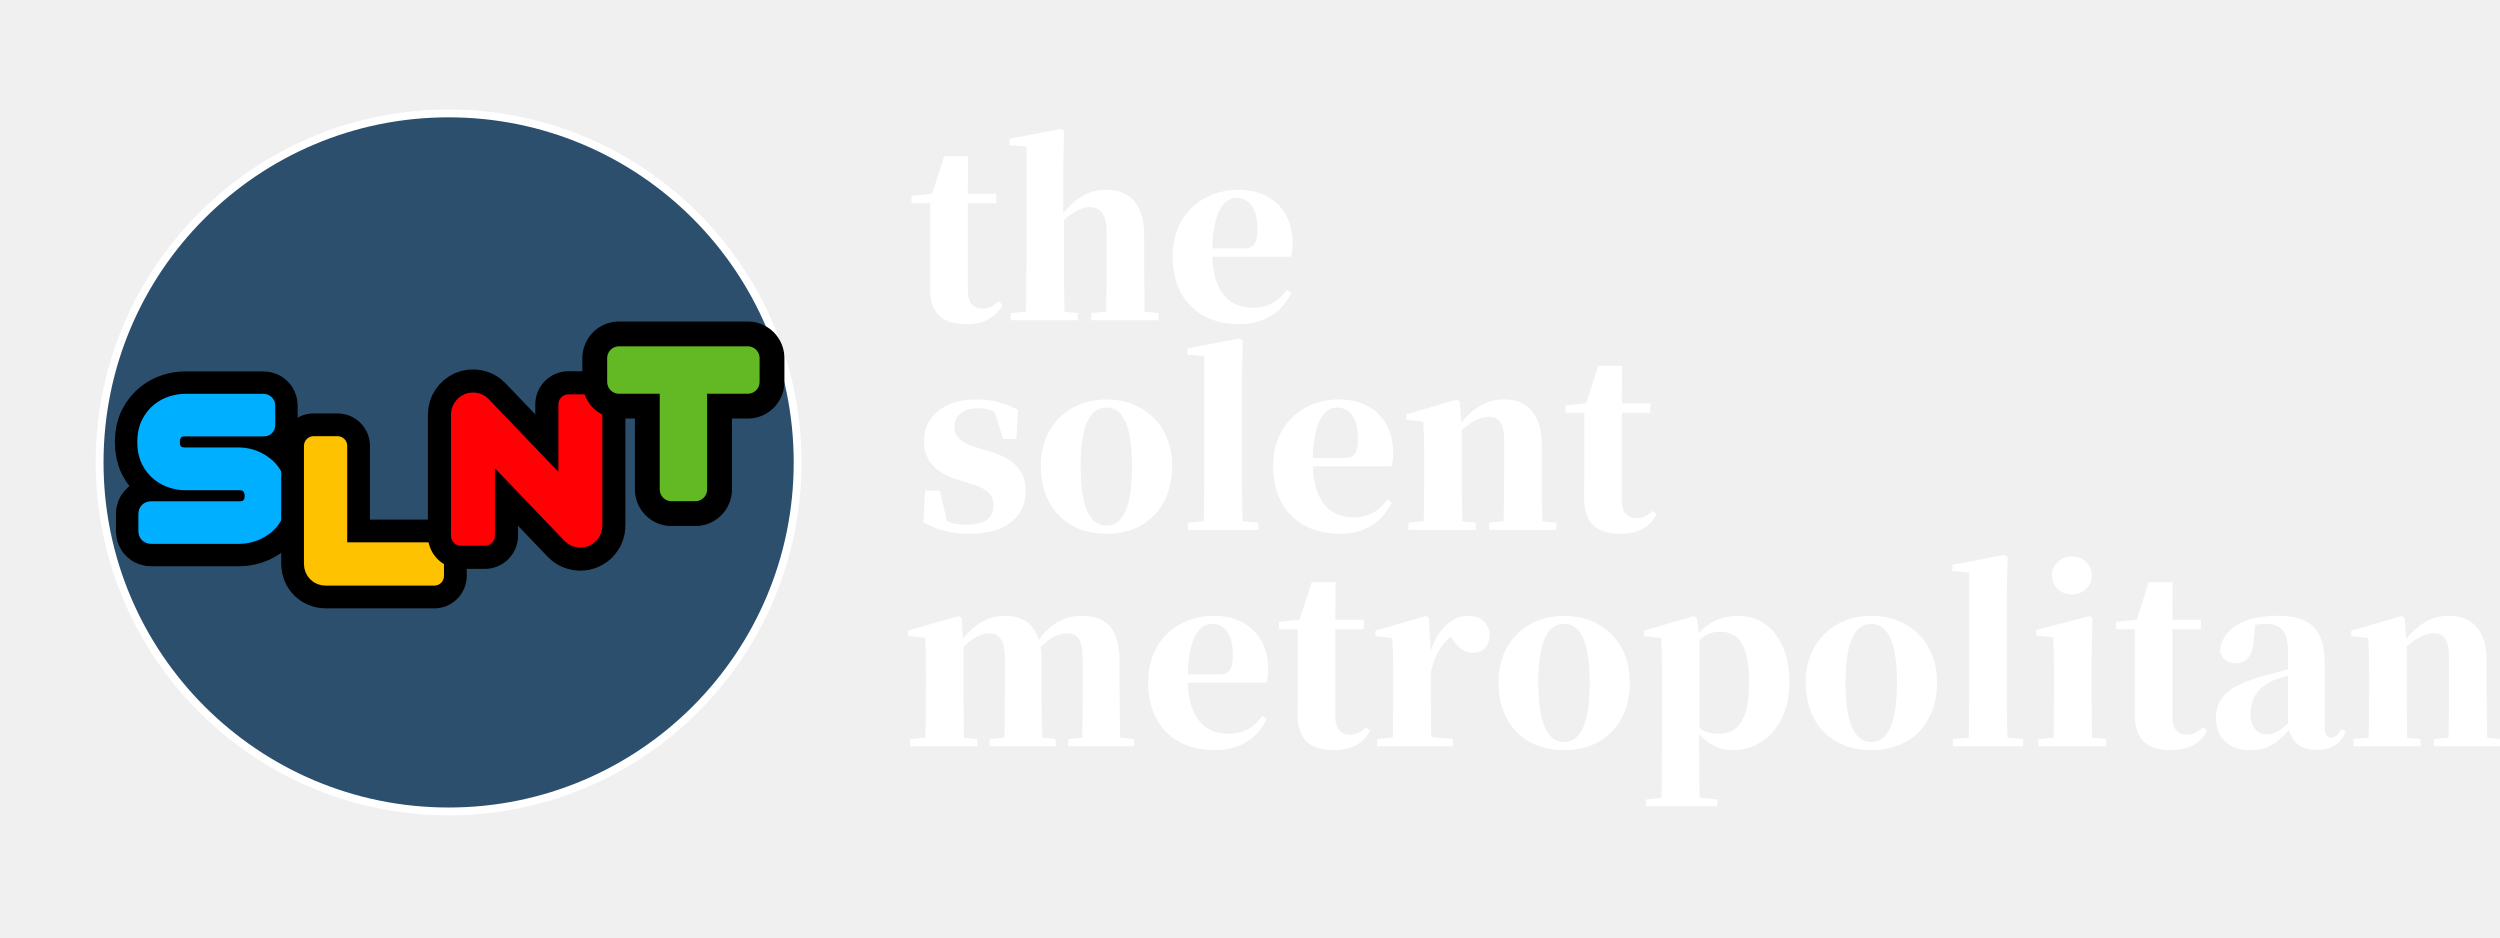
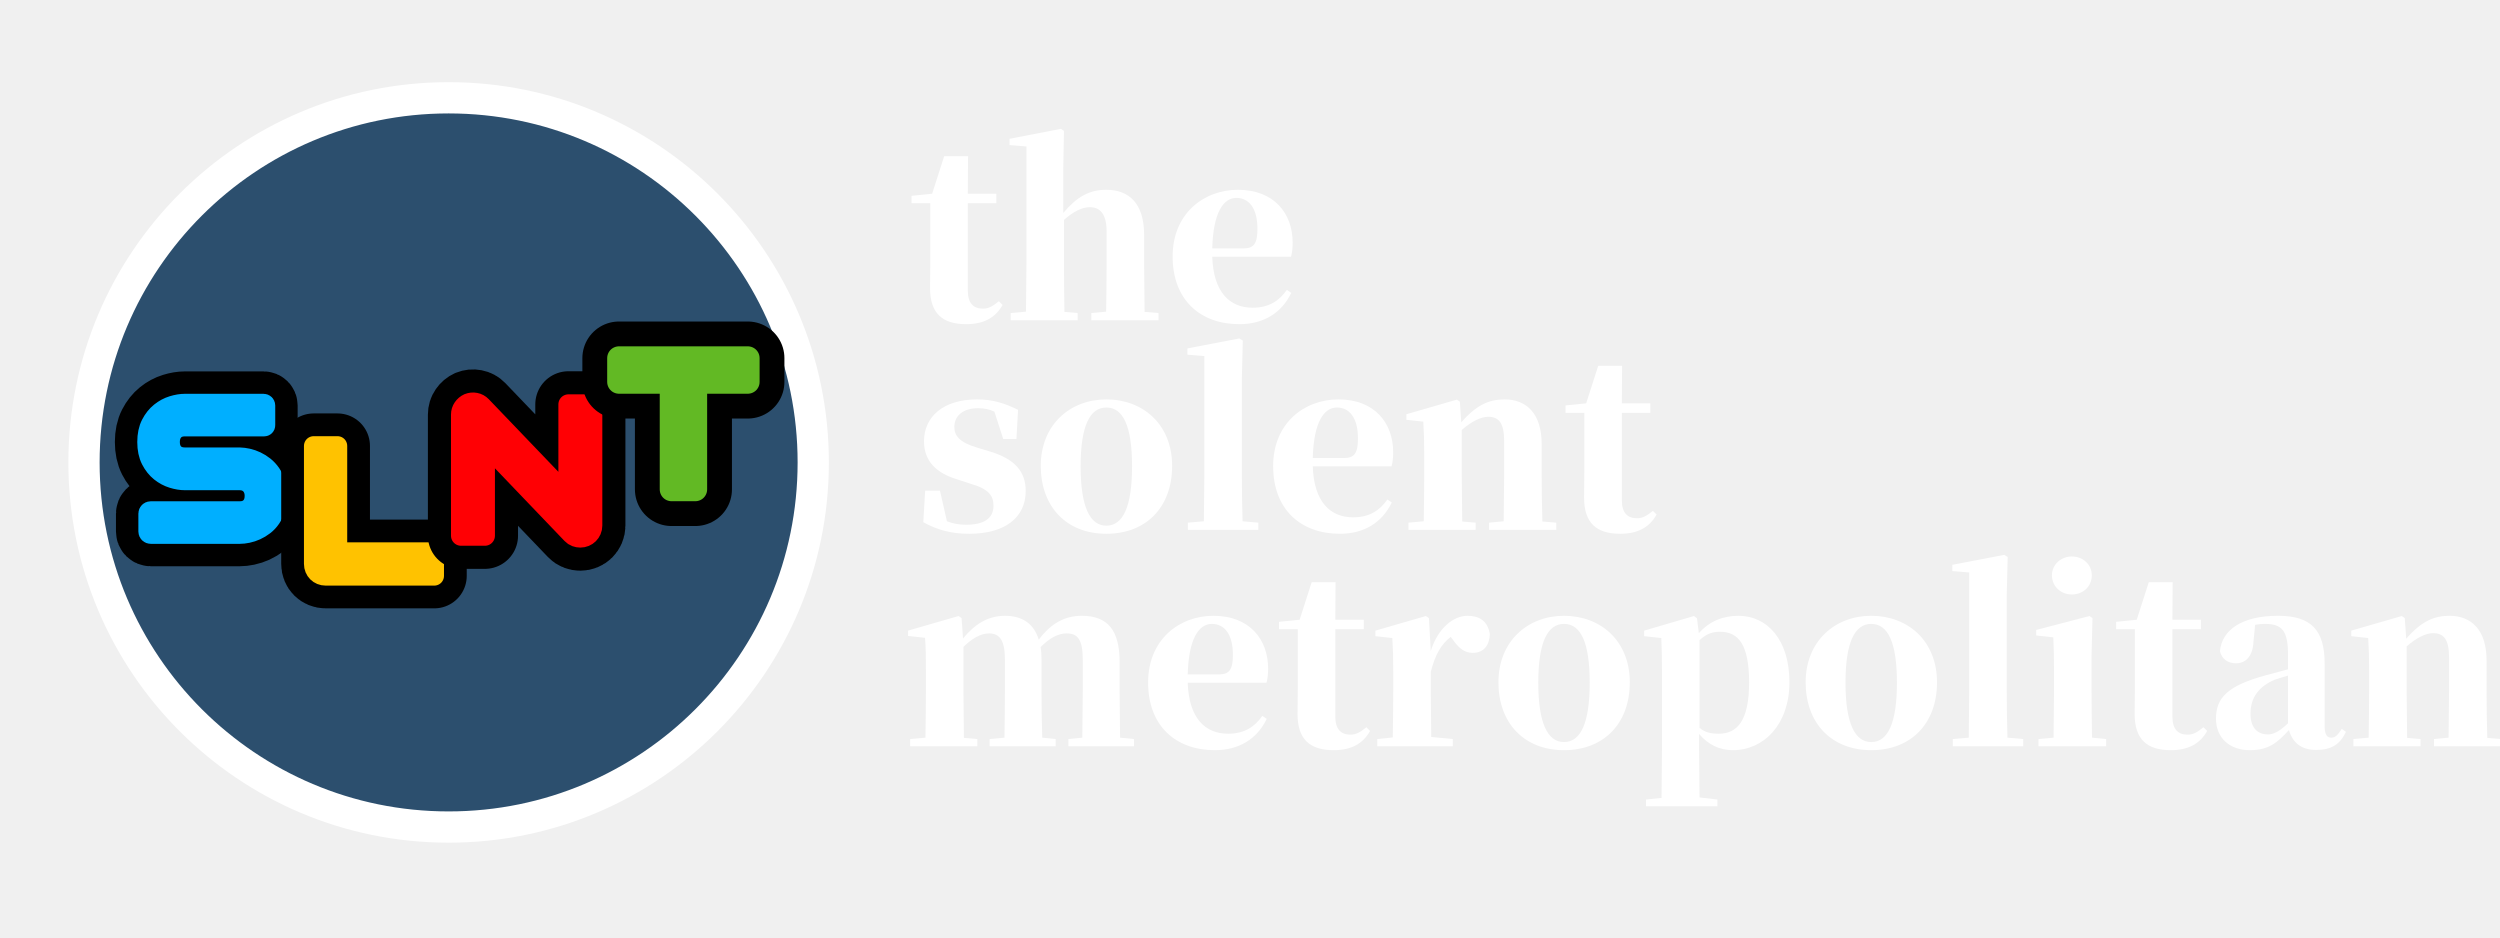
<svg xmlns="http://www.w3.org/2000/svg" width="1920" height="720" viewBox="0 0 1920 720" version="1.1" xml:space="preserve" style="clip-rule:evenodd;fill-rule:evenodd;stroke-linejoin:bevel;stroke-miterlimit:2" id="svg5">
  <defs id="defs5">
    <rect x="4277.595" y="779.19" width="430.675" height="587.043" id="rect6" />
  </defs>
-   <circle style="fill:#2c4f6e;fill-opacity:1;stroke:#ffffff;stroke-width:12" id="path7-outline" cx="344.54" cy="355.141" r="265.031" />
+   <circle style="fill:#2c4f6e;fill-opacity:1;stroke:#ffffff;stroke-width:24" id="path7-outline" cx="344.54" cy="355.141" r="280.031" />
  <circle style="fill:#2c4f6e;fill-opacity:1;stroke-width:0.885" id="path7" cx="344.54" cy="355.141" r="265.031" />
  <g transform="matrix(0.5,0,0,0.5,44.27495,155.2783)" id="g2">
    <path d="m 338.225,451.055 c 0,7.219 -0.914,13.711 -2.743,19.476 -1.828,5.766 -4.242,10.852 -7.242,15.258 -3,4.406 -6.515,8.156 -10.547,11.25 -4.031,3.094 -8.203,5.625 -12.515,7.594 -4.313,1.969 -8.696,3.422 -13.149,4.359 -4.453,0.938 -8.648,1.407 -12.586,1.407 H 142.945 c -1.206,0 -2.363,-0.48 -3.216,-1.333 -0.853,-0.853 -1.332,-2.01 -1.332,-3.216 0,-7.07 0,-20.61 0,-27.598 0,-1.171 0.465,-2.294 1.293,-3.123 0.828,-0.828 1.951,-1.293 3.122,-1.293 23.893,0 136.631,0 136.631,0 7.032,0 12.493,-2.062 16.383,-6.187 3.891,-4.125 5.836,-9.657 5.836,-16.594 0,-3.375 -0.515,-6.469 -1.547,-9.281 -1.031,-2.813 -2.508,-5.25 -4.429,-7.313 -1.922,-2.062 -4.266,-3.656 -7.032,-4.781 -2.765,-1.125 -5.836,-1.688 -9.211,-1.688 H 195.35 c -5.907,0 -12.282,-1.054 -19.125,-3.164 -6.844,-2.109 -13.196,-5.508 -19.055,-10.195 -5.859,-4.688 -10.734,-10.828 -14.625,-18.422 -3.891,-7.594 -5.836,-16.875 -5.836,-27.844 0,-10.968 1.945,-20.226 5.836,-27.773 3.891,-7.547 8.766,-13.688 14.625,-18.422 5.859,-4.734 12.211,-8.156 19.055,-10.266 6.843,-2.109 13.218,-3.164 19.125,-3.164 h 120.959 c 1.93,0 3.494,1.564 3.494,3.494 0,7.313 0,24.091 0,30.508 0,1.414 -1.147,2.561 -2.561,2.561 -17.76,0 -121.892,0 -121.892,0 -6.938,0 -12.352,2.109 -16.243,6.328 -3.89,4.219 -5.835,9.797 -5.835,16.734 0,7.032 1.945,12.586 5.835,16.664 3.891,4.079 9.305,6.118 16.243,6.118 h 84.375 c 3.937,0.093 8.109,0.632 12.515,1.617 4.407,0.984 8.789,2.508 13.149,4.57 4.359,2.063 8.508,4.664 12.445,7.805 3.938,3.14 7.43,6.914 10.477,11.32 3.046,4.406 5.461,9.469 7.242,15.188 1.781,5.718 2.672,12.187 2.672,19.406 z" style="fill:#00afff;fill-rule:nonzero;stroke:#000000;stroke-width:97.64px;stroke-linejoin:round" id="path1-outline" />
    <path d="m 338.225,451.055 c 0,7.219 -0.914,13.711 -2.743,19.476 -1.828,5.766 -4.242,10.852 -7.242,15.258 -3,4.406 -6.515,8.156 -10.547,11.25 -4.031,3.094 -8.203,5.625 -12.515,7.594 -4.313,1.969 -8.696,3.422 -13.149,4.359 -4.453,0.938 -8.648,1.407 -12.586,1.407 H 142.945 c -1.206,0 -2.363,-0.48 -3.216,-1.333 -0.853,-0.853 -1.332,-2.01 -1.332,-3.216 0,-7.07 0,-20.61 0,-27.598 0,-1.171 0.465,-2.294 1.293,-3.123 0.828,-0.828 1.951,-1.293 3.122,-1.293 23.893,0 136.631,0 136.631,0 7.032,0 12.493,-2.062 16.383,-6.187 3.891,-4.125 5.836,-9.657 5.836,-16.594 0,-3.375 -0.515,-6.469 -1.547,-9.281 -1.031,-2.813 -2.508,-5.25 -4.429,-7.313 -1.922,-2.062 -4.266,-3.656 -7.032,-4.781 -2.765,-1.125 -5.836,-1.688 -9.211,-1.688 H 195.35 c -5.907,0 -12.282,-1.054 -19.125,-3.164 -6.844,-2.109 -13.196,-5.508 -19.055,-10.195 -5.859,-4.688 -10.734,-10.828 -14.625,-18.422 -3.891,-7.594 -5.836,-16.875 -5.836,-27.844 0,-10.968 1.945,-20.226 5.836,-27.773 3.891,-7.547 8.766,-13.688 14.625,-18.422 5.859,-4.734 12.211,-8.156 19.055,-10.266 6.843,-2.109 13.218,-3.164 19.125,-3.164 h 120.959 c 1.93,0 3.494,1.564 3.494,3.494 0,7.313 0,24.091 0,30.508 0,1.414 -1.147,2.561 -2.561,2.561 -17.76,0 -121.892,0 -121.892,0 -6.938,0 -12.352,2.109 -16.243,6.328 -3.89,4.219 -5.835,9.797 -5.835,16.734 0,7.032 1.945,12.586 5.835,16.664 3.891,4.079 9.305,6.118 16.243,6.118 h 84.375 c 3.937,0.093 8.109,0.632 12.515,1.617 4.407,0.984 8.789,2.508 13.149,4.57 4.359,2.063 8.508,4.664 12.445,7.805 3.938,3.14 7.43,6.914 10.477,11.32 3.046,4.406 5.461,9.469 7.242,15.188 1.781,5.718 2.672,12.187 2.672,19.406 z" style="fill:#00afff;fill-rule:nonzero;stroke:#00afff;stroke-width:28.82px" id="path1" />
  </g>
  <g transform="matrix(0.5,0,0,0.5,78.88556,97.28226)" id="g3">
    <path d="M 509.247,689.999 H 342.466 c -2.625,0 -5.062,-0.468 -7.312,-1.406 -2.25,-0.937 -4.196,-2.226 -5.836,-3.867 -1.641,-1.641 -2.93,-3.586 -3.867,-5.836 -0.938,-2.25 -1.407,-4.687 -1.407,-7.312 V 490.343 h 36.563 v 163.094 h 148.64 z" style="fill:#ffc200;fill-rule:nonzero;stroke:#000000;stroke-width:99.76px;stroke-linejoin:round" id="path2-outline" />
    <path d="M 509.247,689.999 H 342.466 c -2.625,0 -5.062,-0.468 -7.312,-1.406 -2.25,-0.937 -4.196,-2.226 -5.836,-3.867 -1.641,-1.641 -2.93,-3.586 -3.867,-5.836 -0.938,-2.25 -1.407,-4.687 -1.407,-7.312 V 490.343 h 36.563 v 163.094 h 148.64 z" style="fill:#ffc200;fill-rule:nonzero;stroke:#ffc200;stroke-width:29.88px;stroke-linejoin:round" id="path2" />
  </g>
  <g transform="matrix(0.5,0,0,0.5,24.6311,13.09427)" id="g4">
    <path d="m 860.441,781.028 c 0,2.625 -0.492,5.063 -1.477,7.313 -0.984,2.25 -2.297,4.195 -3.937,5.836 -1.641,1.64 -3.586,2.929 -5.836,3.867 -2.25,0.937 -4.641,1.406 -7.172,1.406 -2.25,0 -4.524,-0.422 -6.82,-1.266 -2.297,-0.843 -4.336,-2.203 -6.118,-4.078 L 695.488,654.606 V 796.637 H 658.925 V 610.591 c 0,-3.75 1.055,-7.149 3.164,-10.196 2.11,-3.047 4.805,-5.32 8.086,-6.82 3.469,-1.406 7.031,-1.758 10.688,-1.055 3.656,0.703 6.796,2.414 9.421,5.133 L 823.878,737.012 V 594.981 h 36.563 z" style="fill:#ff0004;fill-rule:nonzero;stroke:#000000;stroke-width:101.88px;stroke-linejoin:round" id="path3-outline" />
    <path d="m 860.441,781.028 c 0,2.625 -0.492,5.063 -1.477,7.313 -0.984,2.25 -2.297,4.195 -3.937,5.836 -1.641,1.64 -3.586,2.929 -5.836,3.867 -2.25,0.937 -4.641,1.406 -7.172,1.406 -2.25,0 -4.524,-0.422 -6.82,-1.266 -2.297,-0.843 -4.336,-2.203 -6.118,-4.078 L 695.488,654.606 V 796.637 H 658.925 V 610.591 c 0,-3.75 1.055,-7.149 3.164,-10.196 2.11,-3.047 4.805,-5.32 8.086,-6.82 3.469,-1.406 7.031,-1.758 10.688,-1.055 3.656,0.703 6.796,2.414 9.421,5.133 L 823.878,737.012 V 594.981 h 36.563 z" style="fill:#ff0004;fill-rule:nonzero;stroke:#ff0004;stroke-width:30.94px;stroke-linejoin:round" id="path3" />
  </g>
  <rect style="fill:#ffffff;fill-opacity:0;stroke-width:0.869" id="rect2" width="4537.325" height="1197.939" x="1171.436" y="-30.503" />
  <g transform="matrix(0.5,0,0,0.5,234.1655,308.6873)" id="g5">
    <path d="M 680.283,-30.734 H 599.704 V 134.359 H 563.142 V -30.734 h -80.719 v -36.563 h 197.86 z" style="fill:#62b924;fill-rule:nonzero;stroke:#000000;stroke-width:112.48px;stroke-linejoin:round" id="path4-outline" />
    <path d="M 680.283,-30.734 H 599.704 V 134.359 H 563.142 V -30.734 h -80.719 v -36.563 h 197.86 z" style="fill:#62b924;fill-rule:nonzero;stroke:#62b924;stroke-width:36.24px;stroke-linejoin:round" id="path4" />
  </g>
  <g id="text13-paths" style="fill:#ffffff">
    <path d="M250 -17C327 -17 377 12 407 66L391 82C364 60 347 50 322 50C282 50 257 73 257 127V505H380V546H257L258 708H155L103 546L14 537V505H95V249C95 208 94 179 94 139C94 29 148 -17 250 -17Z" transform="translate(697.553,245.94) scale(0.177939,-0.177939)" />
    <path d="M446 0H674V31L614 36L612 238V368C612 504 547 563 449 563C375 563 322 533 263 463V656L266 817L253 826L31 783V756L104 750V238L102 37L36 31V0H325V31L268 36C267 95 266 182 266 238V433C306 469 345 488 377 488C421 488 450 460 450 383V238C450 180 449 95 448 37L384 31V0Z" transform="translate(769.7963,245.94) scale(0.177939,-0.177939)" />
    <path d="M323 -17C427 -17 505 31 547 118L528 131C495 84 451 54 380 54C283 54 211 119 206 274H546C551 293 553 310 553 335C553 462 472 563 317 563C170 563 35 461 35 275C35 88 154 -17 323 -17ZM206 310C210 466 255 528 310 528C364 528 401 484 401 395C401 333 387 310 341 310Z" transform="translate(894.3536,245.94) scale(0.177939,-0.177939)" />
  </g>
  <g id="text14-paths" style="fill:#ffffff">
    <path d="M238 -17C390 -17 482 51 482 168C482 250 436 305 331 337L272 355C194 378 174 408 174 444C174 494 214 525 276 525C305 525 326 520 347 510L385 392H442L449 518C390 547 339 563 272 563C125 563 43 487 43 382C43 297 96 245 186 218L244 199C324 176 343 146 343 104C343 49 301 22 225 22C193 22 168 27 142 37L112 169H48L40 33C99 0 160 -17 238 -17Z" transform="translate(701.9745,406.9199) scale(0.177939,-0.177939)" />
    <path d="M318 -17C489 -17 602 97 602 276C602 455 476 563 318 563C161 563 35 453 35 276C35 100 146 -17 318 -17ZM318 18C247 18 207 100 207 274C207 449 247 528 318 528C390 528 429 449 429 274C429 100 390 18 318 18Z" transform="translate(793.0793,406.9199) scale(0.177939,-0.177939)" />
    <path d="M101 0H337V31L269 37C267 102 266 173 266 238V656L270 817L255 826L31 783V756L104 750V238L102 37L33 31V0Z" transform="translate(906.4264,406.9199) scale(0.177939,-0.177939)" />
    <path d="M323 -17C427 -17 505 31 547 118L528 131C495 84 451 54 380 54C283 54 211 119 206 274H546C551 293 553 310 553 335C553 462 472 563 317 563C170 563 35 461 35 275C35 88 154 -17 323 -17ZM206 310C210 466 255 528 310 528C364 528 401 484 401 395C401 333 387 310 341 310Z" transform="translate(971.5521,406.9199) scale(0.177939,-0.177939)" />
    <path d="M443 0H671V31L611 36C609 94 608 179 608 238V370C608 501 543 563 448 563C382 563 327 540 261 464L255 553L242 562L24 499V475L97 467C100 419 101 386 101 321V238C101 182 100 96 99 37L33 31V0H323V31L265 36L263 238V431C306 469 347 488 377 488C424 488 446 460 446 383V238L444 37L381 31V0Z" transform="translate(1075.824,406.9199) scale(0.177939,-0.177939)" />
    <path d="M250 -17C327 -17 377 12 407 66L391 82C364 60 347 50 322 50C282 50 257 73 257 127V505H380V546H257L258 708H155L103 546L14 537V505H95V249C95 208 94 179 94 139C94 29 148 -17 250 -17Z" transform="translate(1199.848,406.9199) scale(0.177939,-0.177939)" />
  </g>
  <g id="text15-paths" style="fill:#ffffff">
    <path d="M775 0H999V31L939 37L937 238V364C937 500 886 563 774 563C703 563 643 533 588 460C567 529 517 563 442 563C369 563 312 527 261 465L255 553L242 562L24 499V476L97 468C101 419 101 387 101 322V238C101 182 100 96 99 37L33 31V0H323V31L265 36L263 238V429C299 464 337 487 373 487C421 487 442 455 442 373V238C442 180 441 95 440 37L376 31V0H661V31L603 37C601 94 600 179 600 238V370C600 391 599 410 596 428C634 466 671 487 708 487C756 487 778 461 778 373V238L776 37L716 31V0Z" transform="translate(693.132,573.1083) scale(0.177939,-0.177939)" />
    <path d="M323 -17C427 -17 505 31 547 118L528 131C495 84 451 54 380 54C283 54 211 119 206 274H546C551 293 553 310 553 335C553 462 472 563 317 563C170 563 35 461 35 275C35 88 154 -17 323 -17ZM206 310C210 466 255 528 310 528C364 528 401 484 401 395C401 333 387 310 341 310Z" transform="translate(875.5194,573.1083) scale(0.177939,-0.177939)" />
    <path d="M250 -17C327 -17 377 12 407 66L391 82C364 60 347 50 322 50C282 50 257 73 257 127V505H380V546H257L258 708H155L103 546L14 537V505H95V249C95 208 94 179 94 139C94 29 148 -17 250 -17Z" transform="translate(979.7917,573.1083) scale(0.177939,-0.177939)" />
    <path d="M263 321C282 395 307 439 349 472L356 463C382 426 406 403 444 403C494 403 516 438 518 484C508 544 469 563 421 563C362 563 294 511 263 411L255 553L242 562L24 499V475L97 467C100 419 101 387 101 321V238C101 182 100 96 99 38L32 31V0H358V31L265 40L263 238Z" transform="translate(1052.035,573.1083) scale(0.177939,-0.177939)" />
    <path d="M318 -17C489 -17 602 97 602 276C602 455 476 563 318 563C161 563 35 453 35 276C35 100 146 -17 318 -17ZM318 18C247 18 207 100 207 274C207 449 247 528 318 528C390 528 429 449 429 274C429 100 390 18 318 18Z" transform="translate(1144.563,573.1083) scale(0.177939,-0.177939)" />
    <path d="M410 -17C543 -17 654 94 654 276C654 461 557 563 434 563C368 563 309 540 263 488L255 552L242 562L27 499V475L101 467C103 419 104 385 104 320V-7L102 -223L35 -230V-259H343V-230L266 -221L264 -6V53C305 5 354 -17 410 -17ZM266 458C299 488 325 494 355 494C434 494 480 438 480 275C480 108 427 54 349 54C316 54 291 59 266 79Z" transform="translate(1257.91,573.1083) scale(0.177939,-0.177939)" />
    <path d="M318 -17C489 -17 602 97 602 276C602 455 476 563 318 563C161 563 35 453 35 276C35 100 146 -17 318 -17ZM318 18C247 18 207 100 207 274C207 449 247 528 318 528C390 528 429 449 429 274C429 100 390 18 318 18Z" transform="translate(1380.51,573.1083) scale(0.177939,-0.177939)" />
    <path d="M101 0H337V31L269 37C267 102 266 173 266 238V656L270 817L255 826L31 783V756L104 750V238L102 37L33 31V0Z" transform="translate(1493.857,573.1083) scale(0.177939,-0.177939)" />
    <path d="M181 655C229 655 267 689 267 738C267 784 229 819 181 819C134 819 95 784 95 738C95 689 134 655 181 655ZM101 0H329V31L268 37C267 95 266 182 266 238V392L270 553L257 562L27 502V478L101 470C103 423 104 384 104 318V238L102 37L37 31V0Z" transform="translate(1558.983,573.1083) scale(0.177939,-0.177939)" />
    <path d="M250 -17C327 -17 377 12 407 66L391 82C364 60 347 50 322 50C282 50 257 73 257 127V505H380V546H257L258 708H155L103 546L14 537V505H95V249C95 208 94 179 94 139C94 29 148 -17 250 -17Z" transform="translate(1622.685,573.1083) scale(0.177939,-0.177939)" />
    <path d="M471 -16C536 -16 574 7 600 62L582 75C563 45 552 37 537 37C518 37 508 50 508 88V357C508 502 449 563 307 563C152 563 65 503 56 410C65 376 90 358 126 358C164 358 198 384 201 453L208 524C223 527 236 528 250 528C326 528 350 497 350 393V332L253 306C90 261 39 210 39 119C39 35 99 -17 185 -17C265 -17 303 14 354 70C369 17 406 -16 471 -16ZM350 99C309 60 284 51 263 51C218 51 188 80 188 140C188 213 227 259 292 287C306 292 327 298 350 305Z" transform="translate(1694.929,573.1083) scale(0.177939,-0.177939)" />
    <path d="M443 0H671V31L611 36C609 94 608 179 608 238V370C608 501 543 563 448 563C382 563 327 540 261 464L255 553L242 562L24 499V475L97 467C100 419 101 386 101 321V238C101 182 100 96 99 37L33 31V0H323V31L265 36L263 238V431C306 469 347 488 377 488C424 488 446 460 446 383V238L444 37L381 31V0Z" transform="translate(1801.514,573.1083) scale(0.177939,-0.177939)" />
  </g>
</svg>
